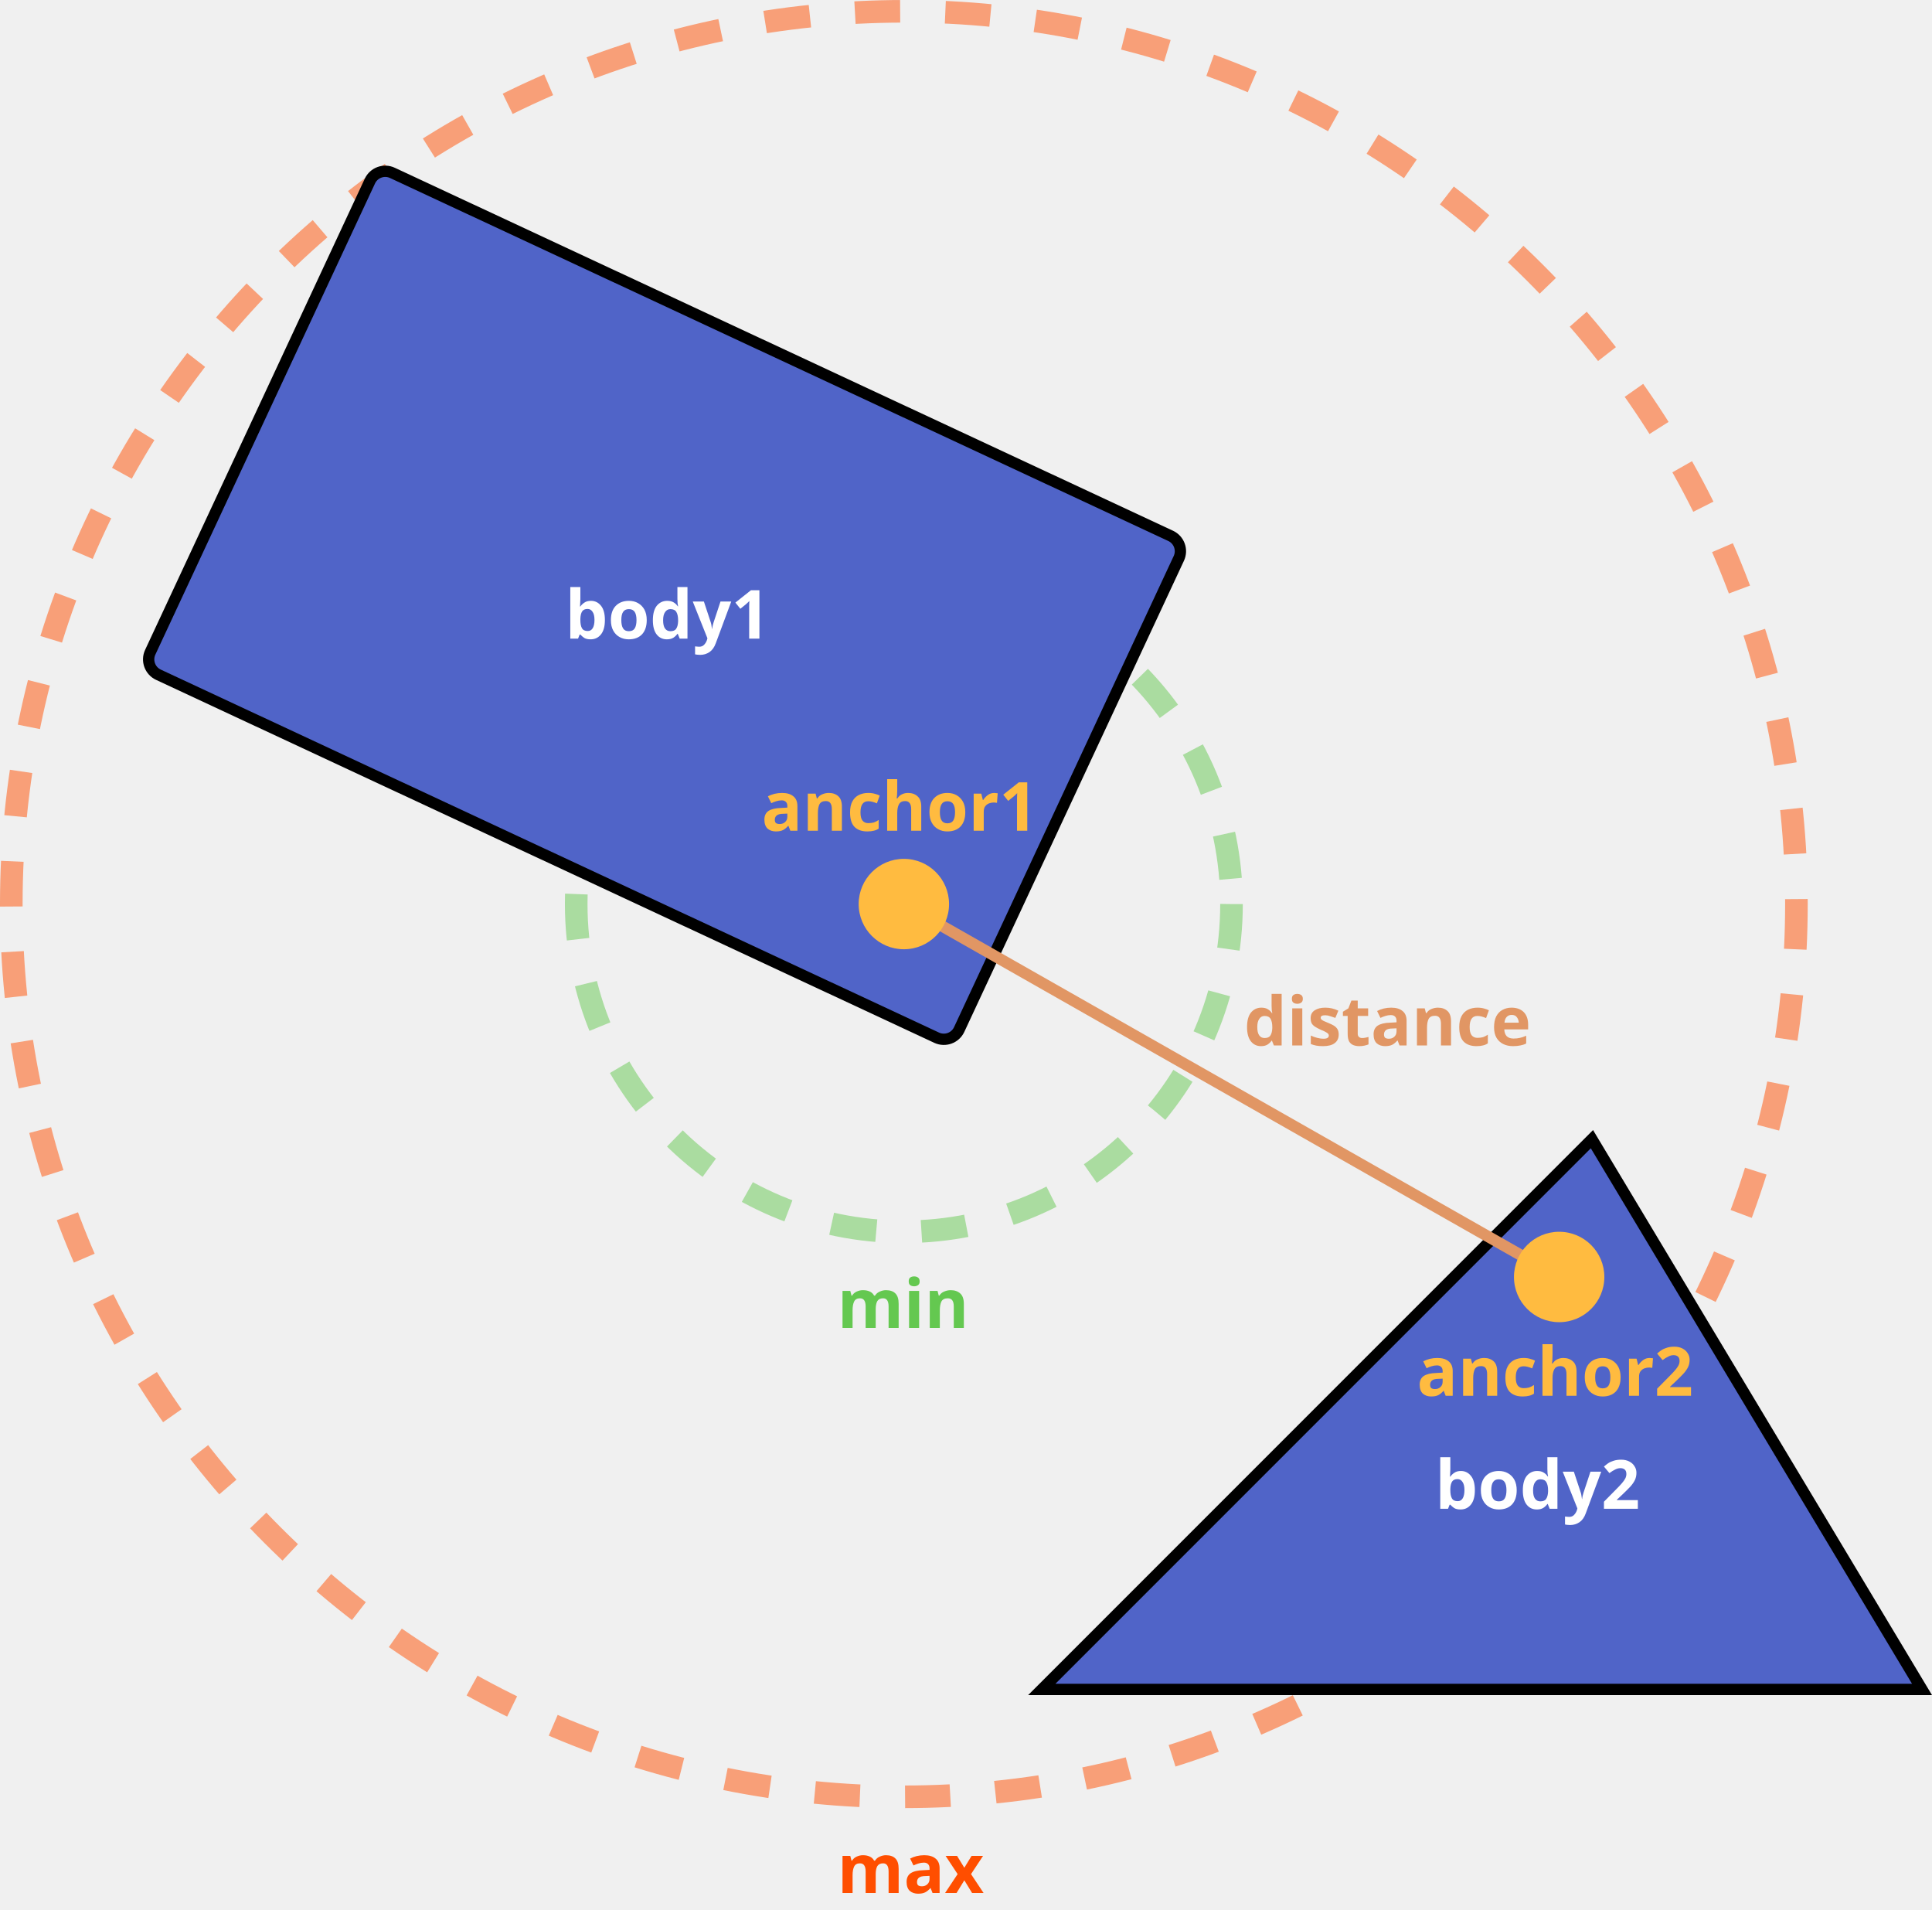
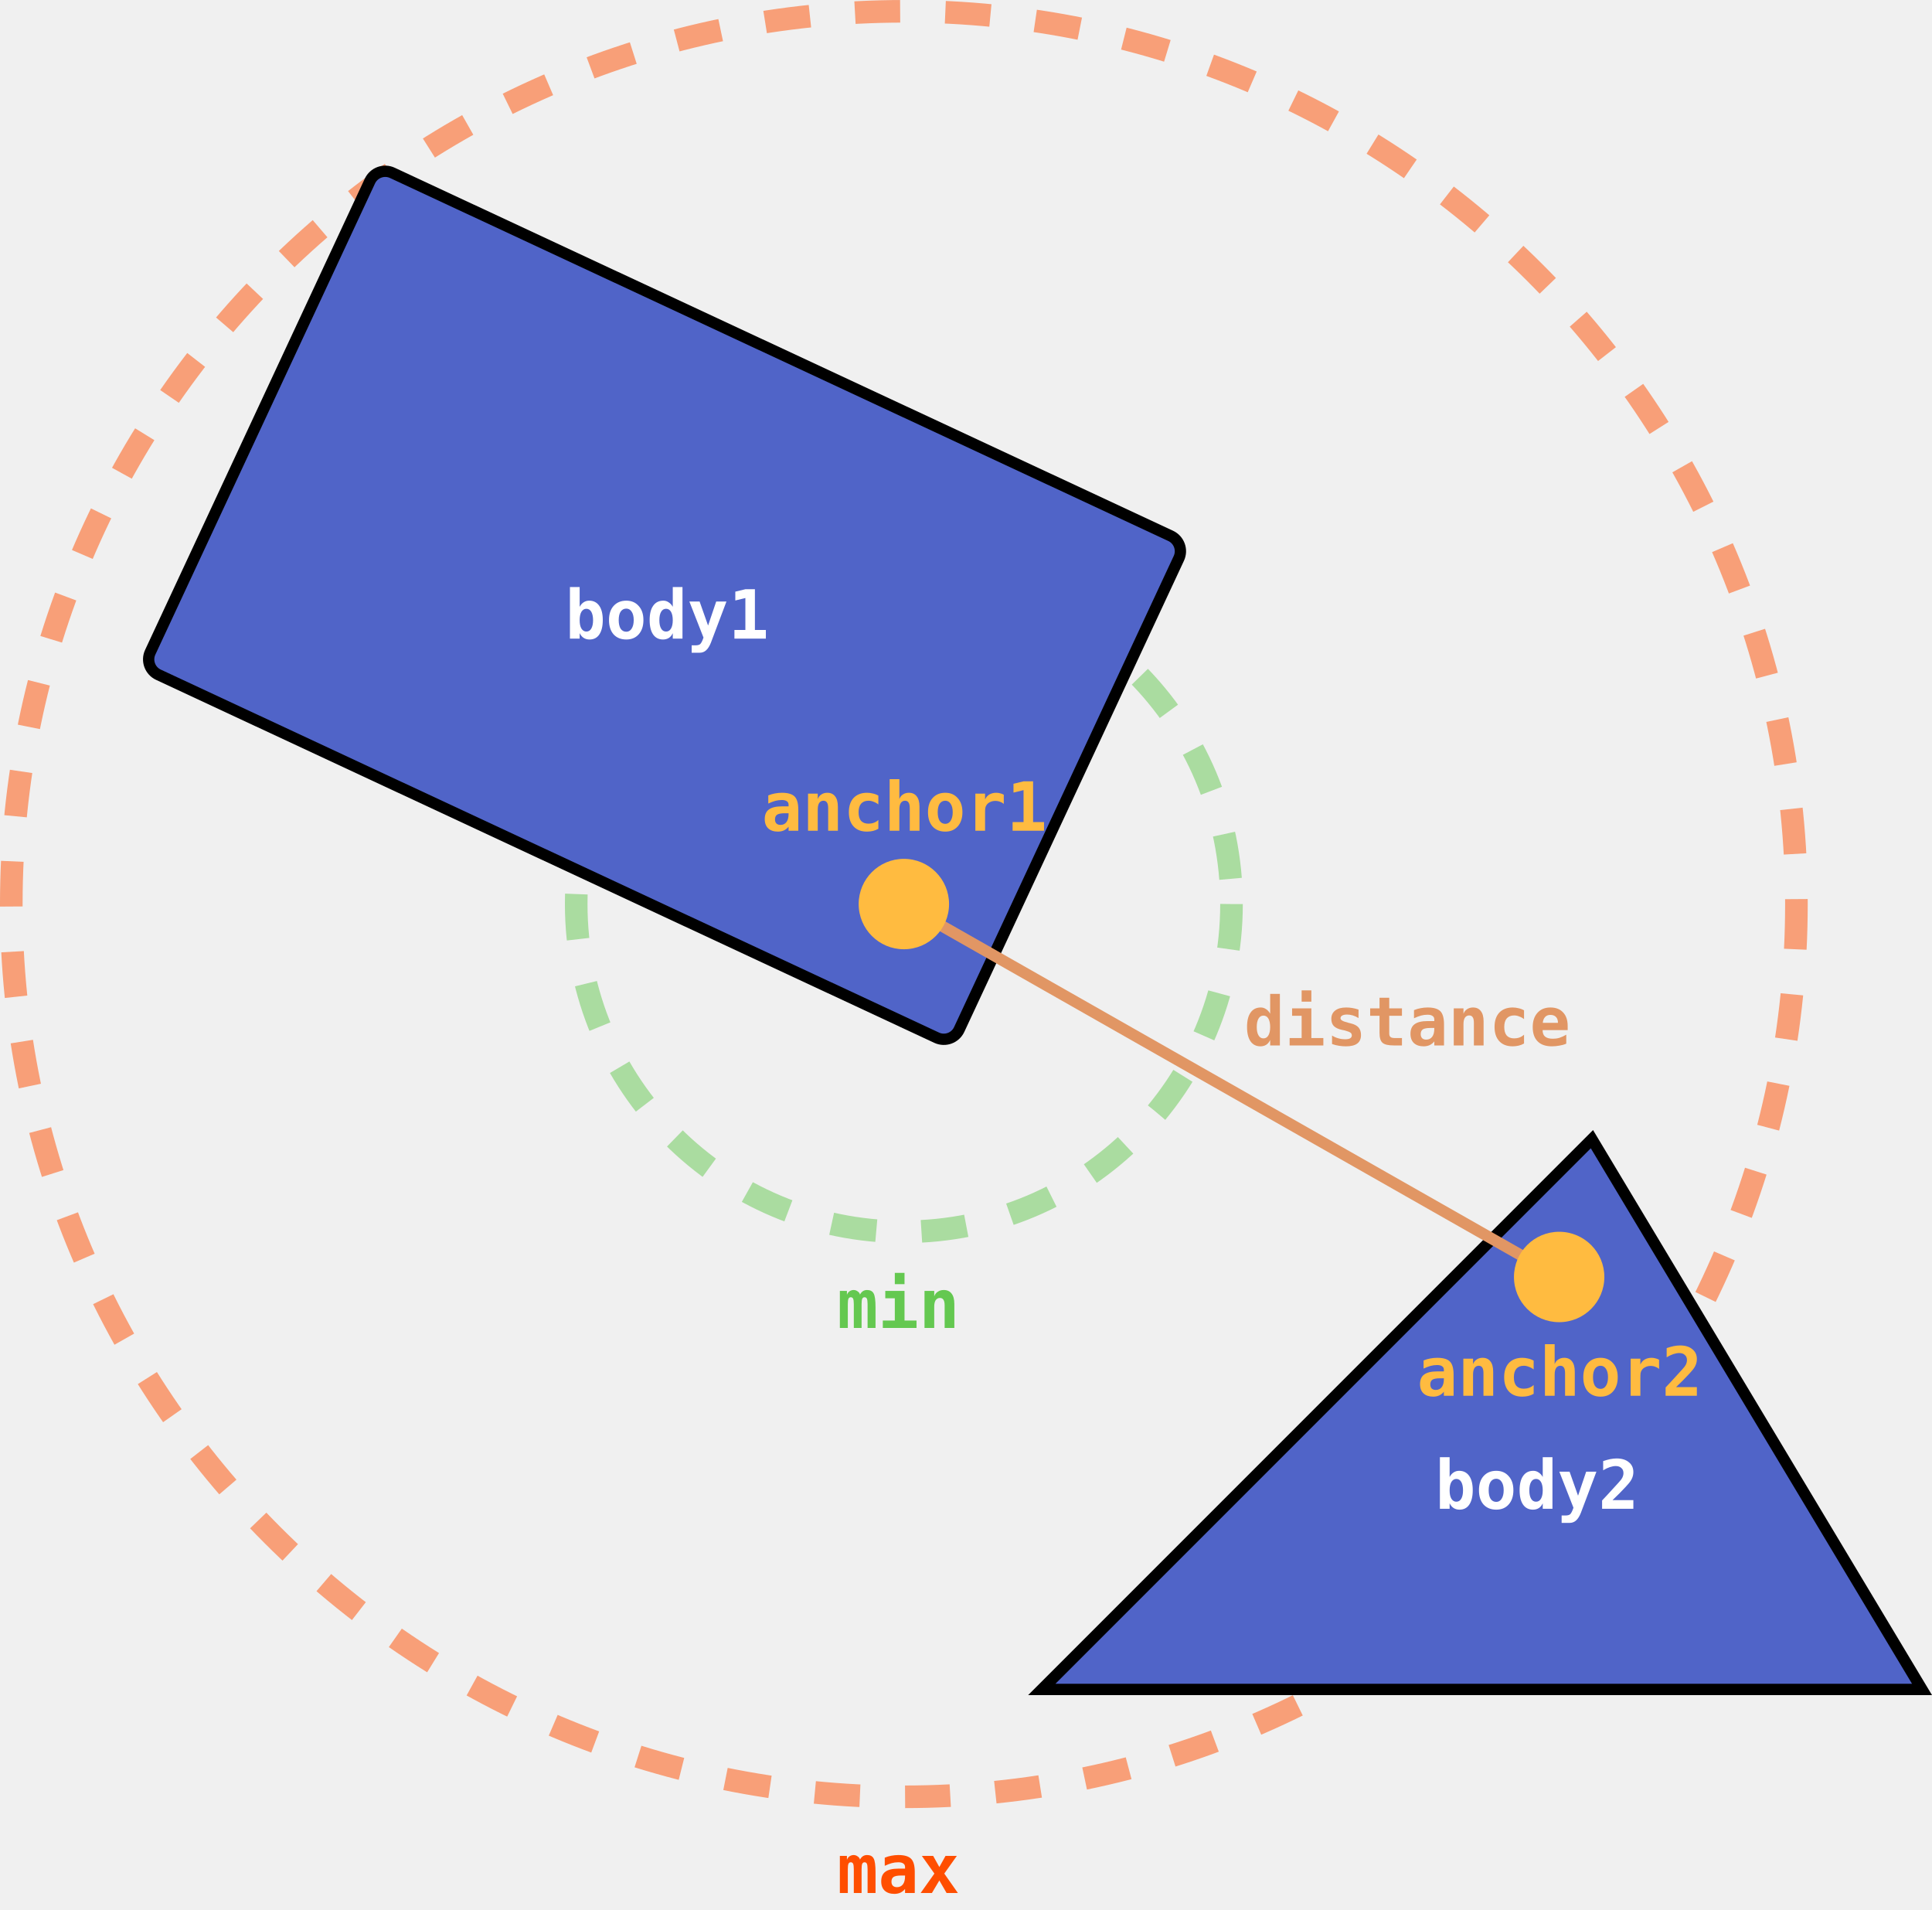
<svg xmlns="http://www.w3.org/2000/svg" width="513" height="507" viewBox="0 0 171 169" fill="none">
  <circle cx="80" cy="80" r="79" stroke="#FF4E00" stroke-opacity="0.5" stroke-width="2" stroke-dasharray="4 4" />
  <circle cx="80" cy="80" r="29" stroke="#64C850" stroke-opacity="0.5" stroke-width="2" stroke-dasharray="4 4" />
  <rect x="33.373" y="14.665" width="79" height="49" rx="1.5" transform="rotate(25 33.3728 14.6645)" fill="#5064C8" stroke="black" />
-   <text fill="white" xml:space="preserve" style="white-space: pre" font-family="Fira Code" font-size="6" font-weight="600" letter-spacing="0em">
+   <text fill="white" xml:space="preserve" style="white-space: pre" font-family="'Fira Code', monospace" font-size="6" font-weight="600" letter-spacing="0em">
    <tspan x="50.006" y="56.51">body1</tspan>
  </text>
  <path d="M170.117 149.5H92.207L140.9 100.806L170.117 149.5Z" fill="#5064C8" stroke="black" />
-   <text fill="white" xml:space="preserve" style="white-space: pre" font-family="Fira Code" font-size="6" font-weight="600" letter-spacing="0em">
+   <text fill="white" xml:space="preserve" style="white-space: pre" font-family="'Fira Code', monospace" font-size="6" font-weight="600" letter-spacing="0em">
    <tspan x="127.006" y="133.51">body2</tspan>
  </text>
  <path d="M80 80.022L138 113" stroke="#E19664" />
  <circle cx="138" cy="113" r="4" fill="#FFBB40" />
-   <text fill="#FFBB40" xml:space="preserve" style="white-space: pre" font-family="Fira Code" font-size="6" font-weight="600" letter-spacing="0em">
+   <text fill="#FFBB40" xml:space="preserve" style="white-space: pre" font-family="'Fira Code', monospace" font-size="6" font-weight="600" letter-spacing="0em">
    <tspan x="125.408" y="123.51">anchor2</tspan>
  </text>
  <circle cx="80" cy="80" r="4" fill="#FFBB40" />
-   <text fill="#FFBB40" xml:space="preserve" style="white-space: pre" font-family="Fira Code" font-size="6" font-weight="600" letter-spacing="0em">
+   <text fill="#FFBB40" xml:space="preserve" style="white-space: pre" font-family="'Fira Code', monospace" font-size="6" font-weight="600" letter-spacing="0em">
    <tspan x="67.408" y="73.51">anchor1</tspan>
  </text>
-   <text fill="#FF4E00" xml:space="preserve" style="white-space: pre" font-family="Fira Code" font-size="6" font-weight="600" letter-spacing="0em">
+   <text fill="#FF4E00" xml:space="preserve" style="white-space: pre" font-family="'Fira Code', monospace" font-size="6" font-weight="600" letter-spacing="0em">
    <tspan x="74.103" y="167.51">max</tspan>
  </text>
-   <text fill="#64C850" xml:space="preserve" style="white-space: pre" font-family="Fira Code" font-size="6" font-weight="600" letter-spacing="0em">
+   <text fill="#64C850" xml:space="preserve" style="white-space: pre" font-family="'Fira Code', monospace" font-size="6" font-weight="600" letter-spacing="0em">
    <tspan x="74.103" y="117.51">min</tspan>
  </text>
-   <text fill="#E19664" xml:space="preserve" style="white-space: pre" font-family="Fira Code" font-size="6" font-weight="600" letter-spacing="0em">
+   <text fill="#E19664" xml:space="preserve" style="white-space: pre" font-family="'Fira Code', monospace" font-size="6" font-weight="600" letter-spacing="0em">
    <tspan x="110.109" y="92.51">distance</tspan>
  </text>
</svg>
